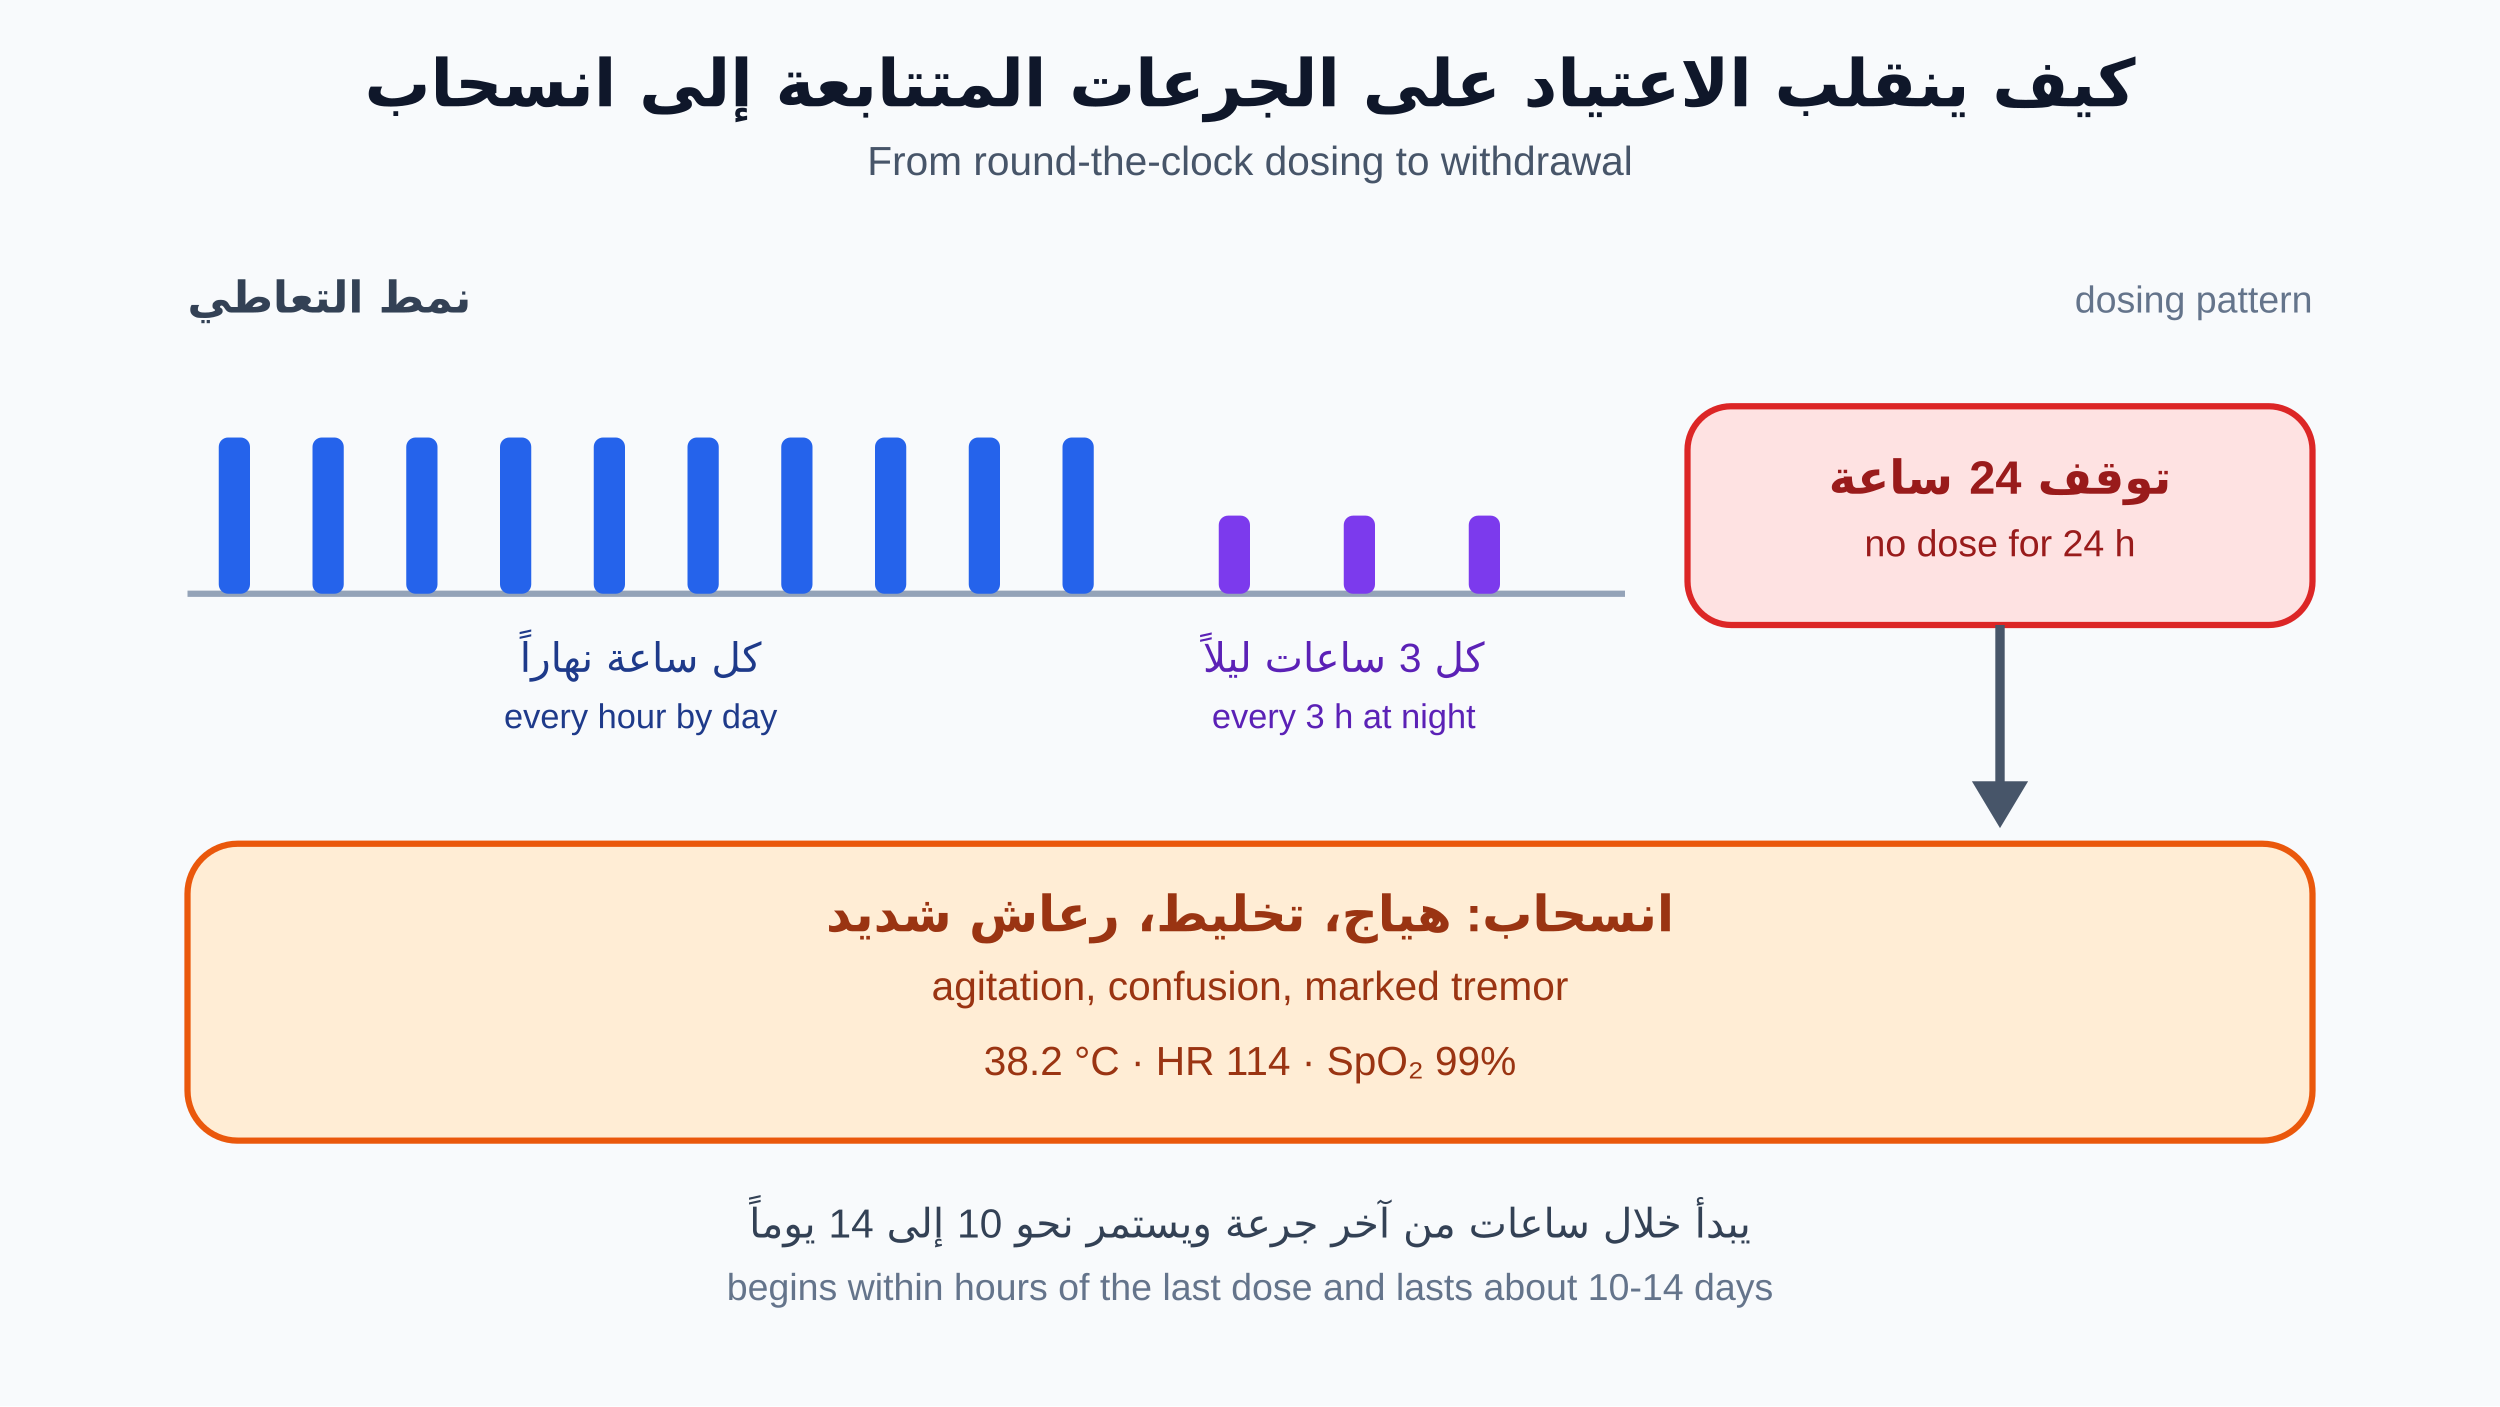
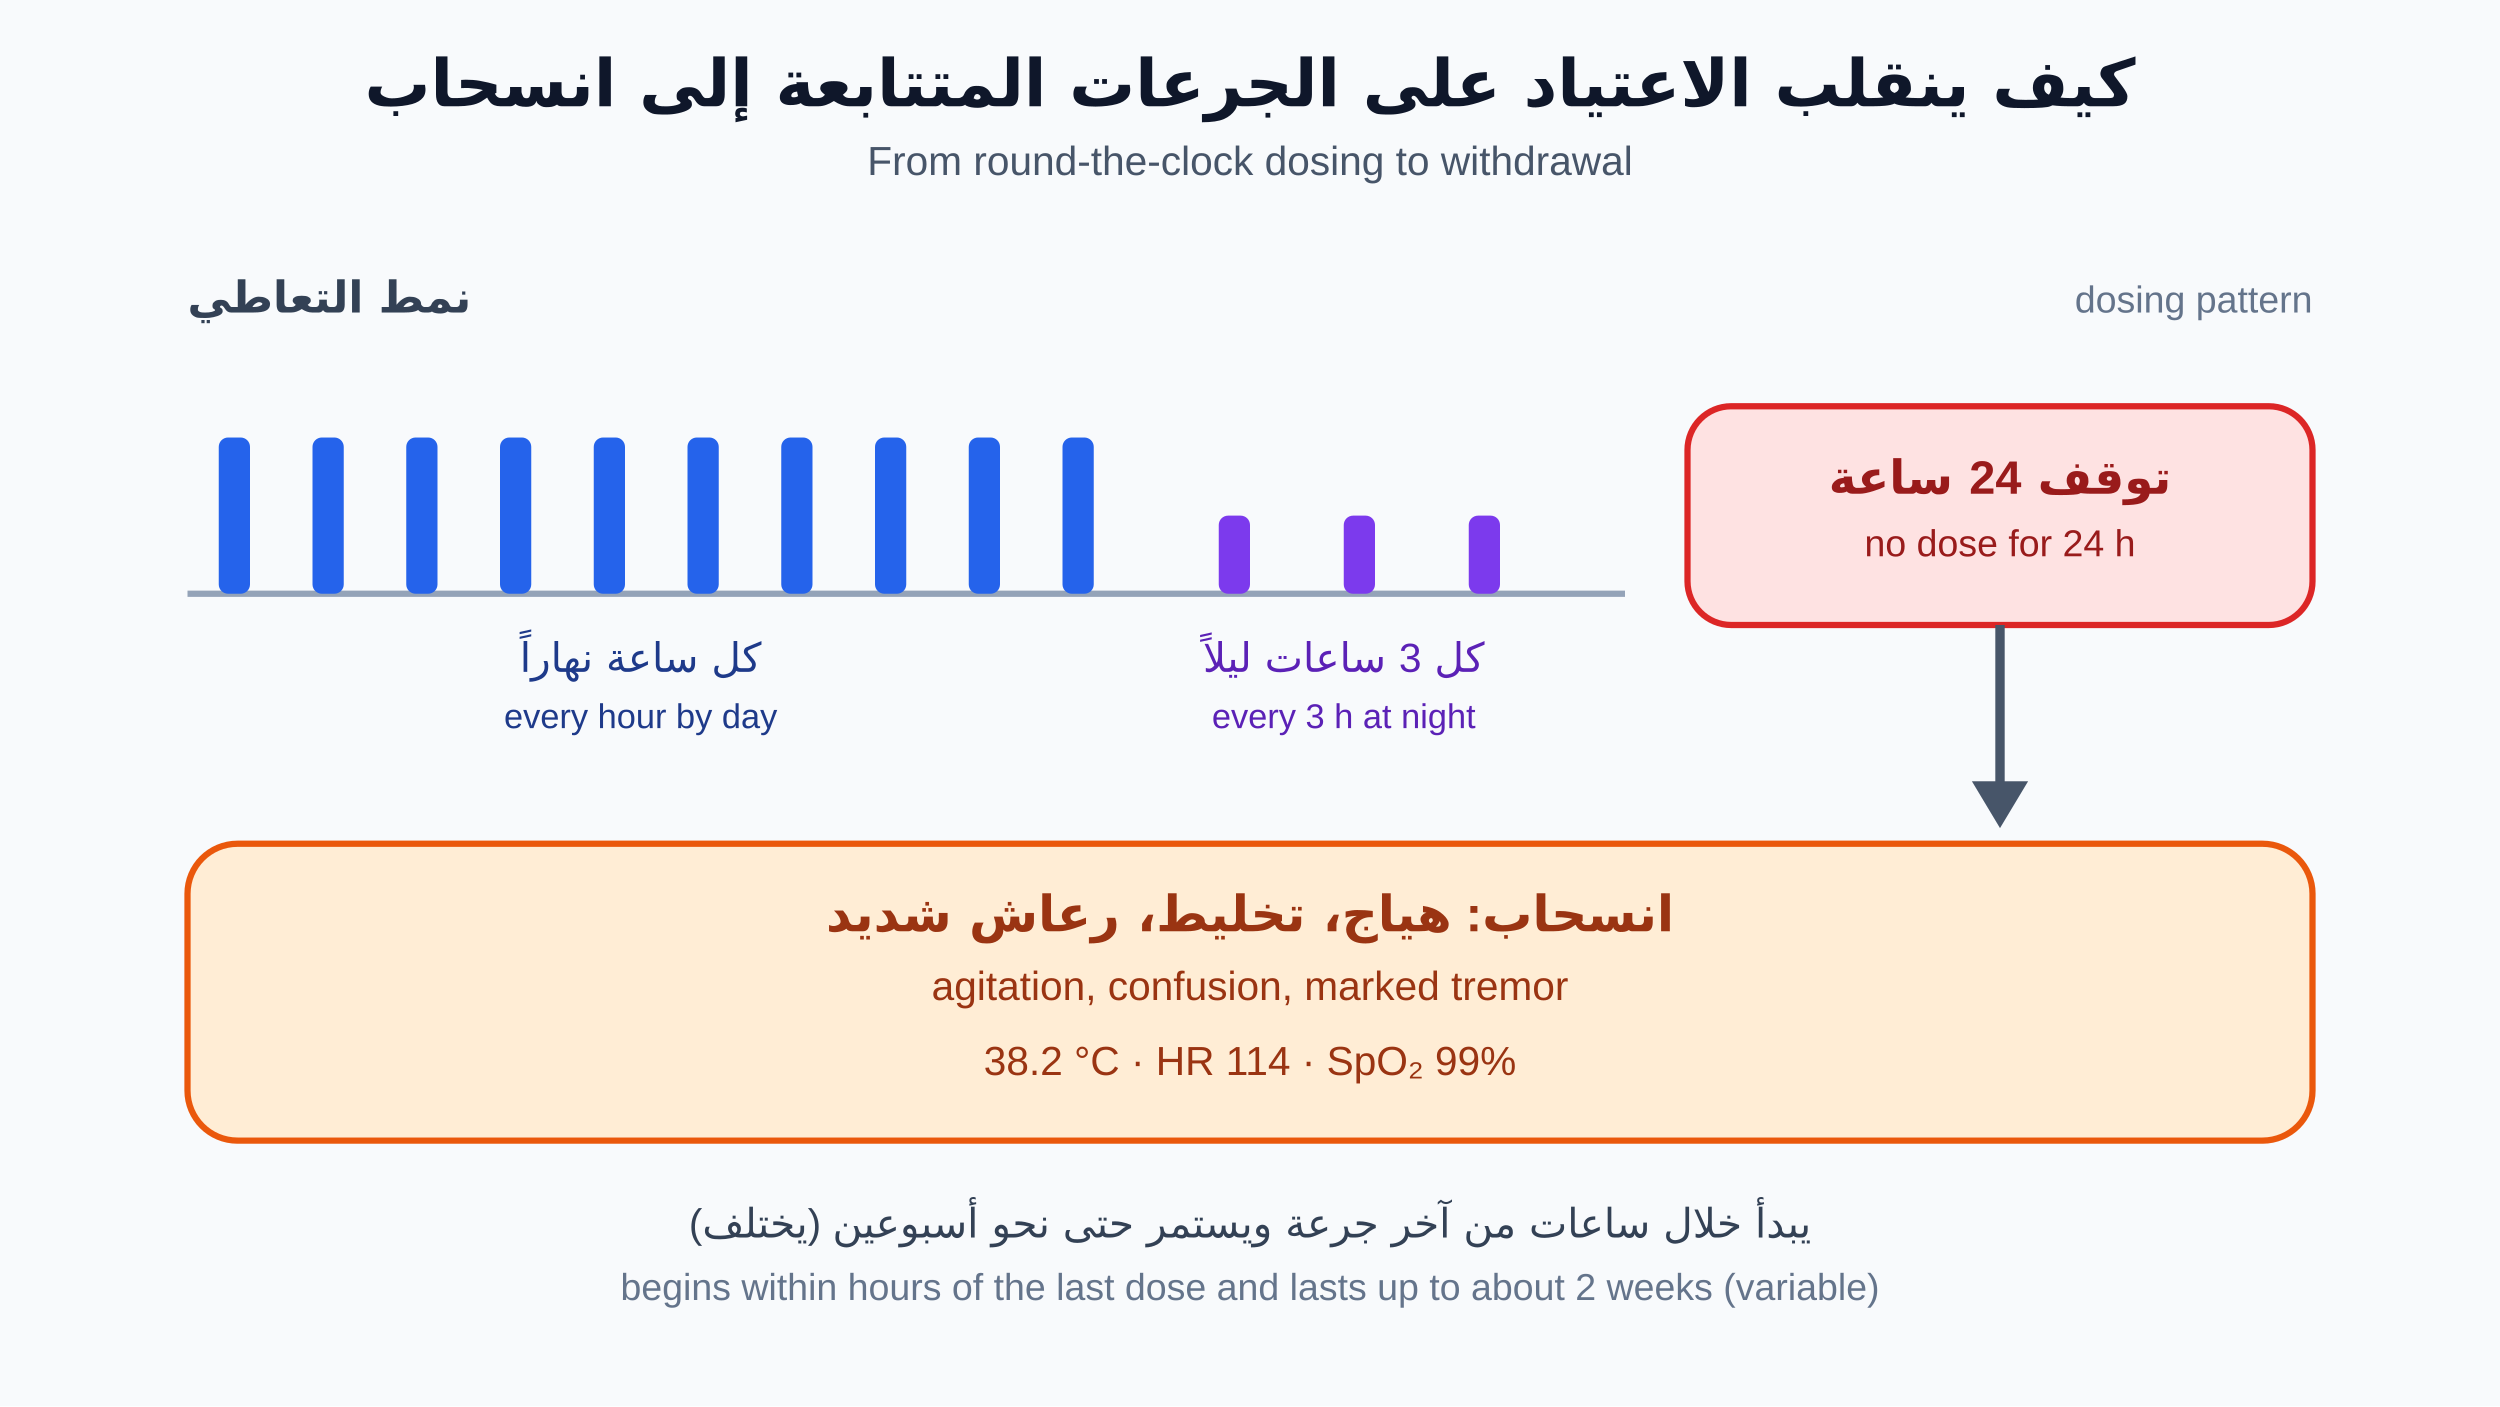
<svg xmlns="http://www.w3.org/2000/svg" viewBox="0 0 800 450" font-family="Tahoma, Arial, sans-serif">
  <rect width="800" height="450" fill="#f8fafc" />
  <text x="400" y="34" text-anchor="middle" font-size="21" font-weight="bold" fill="#0f172a">كيف ينقلب الاعتياد على الجرعات المتتابعة إلى انسحاب</text>
  <text x="400" y="56" text-anchor="middle" font-size="13" fill="#475569">From round-the-clock dosing to withdrawal</text>
  <text x="60" y="100" font-size="14" font-weight="bold" fill="#334155">نمط التعاطي</text>
  <text x="740" y="100" text-anchor="end" font-size="12" fill="#64748b">dosing pattern</text>
  <line x1="60" y1="190" x2="520" y2="190" stroke="#94a3b8" stroke-width="2" />
  <g fill="#2563eb">
    <rect x="70" y="140" width="10" height="50" rx="3" />
    <rect x="100" y="140" width="10" height="50" rx="3" />
    <rect x="130" y="140" width="10" height="50" rx="3" />
    <rect x="160" y="140" width="10" height="50" rx="3" />
    <rect x="190" y="140" width="10" height="50" rx="3" />
    <rect x="220" y="140" width="10" height="50" rx="3" />
    <rect x="250" y="140" width="10" height="50" rx="3" />
    <rect x="280" y="140" width="10" height="50" rx="3" />
    <rect x="310" y="140" width="10" height="50" rx="3" />
    <rect x="340" y="140" width="10" height="50" rx="3" />
  </g>
  <g fill="#7c3aed">
    <rect x="390" y="165" width="10" height="25" rx="3" />
    <rect x="430" y="165" width="10" height="25" rx="3" />
    <rect x="470" y="165" width="10" height="25" rx="3" />
  </g>
  <text x="205" y="215" text-anchor="middle" font-size="13" fill="#1e3a8a">كل ساعة نهاراً</text>
  <text x="205" y="233" text-anchor="middle" font-size="11" fill="#1e3a8a">every hour by day</text>
  <text x="430" y="215" text-anchor="middle" font-size="13" fill="#5b21b6">كل 3 ساعات ليلاً</text>
  <text x="430" y="233" text-anchor="middle" font-size="11" fill="#5b21b6">every 3 h at night</text>
  <rect x="540" y="130" width="200" height="70" rx="14" fill="#fee2e2" stroke="#dc2626" stroke-width="2" />
  <text x="640" y="158" text-anchor="middle" font-size="15" font-weight="bold" fill="#991b1b">توقف 24 ساعة</text>
  <text x="640" y="178" text-anchor="middle" font-size="12" fill="#991b1b">no dose for 24 h</text>
  <line x1="640" y1="200" x2="640" y2="255" stroke="#475569" stroke-width="3" />
  <polygon points="640,265 631,250 649,250" fill="#475569" />
  <rect x="60" y="270" width="680" height="95" rx="16" fill="#ffedd5" stroke="#ea580c" stroke-width="2" />
  <text x="400" y="298" text-anchor="middle" font-size="16" font-weight="bold" fill="#9a3412">انسحاب: هياج، تخليط، رعاش شديد</text>
  <text x="400" y="320" text-anchor="middle" font-size="13" fill="#9a3412">agitation, confusion, marked tremor</text>
  <text x="400" y="344" text-anchor="middle" font-size="13" fill="#9a3412">38.2 °C · HR 114 · SpO₂ 99%</text>
-   <text x="400" y="396" text-anchor="middle" font-size="13" fill="#334155">يبدأ خلال ساعات من آخر جرعة ويستمر نحو 10 إلى 14 يوماً</text>
-   <text x="400" y="416" text-anchor="middle" font-size="12" fill="#64748b">begins within hours of the last dose and lasts about 10-14 days</text>
+   <text x="400" y="396" text-anchor="middle" font-size="13" fill="#334155">يبدأ خلال ساعات من آخر جرعة ويستمر حتى نحو أسبوعين (يختلف)</text>
+   <text x="400" y="416" text-anchor="middle" font-size="12" fill="#64748b">begins within hours of the last dose and lasts up to about 2 weeks (variable)</text>
</svg>
